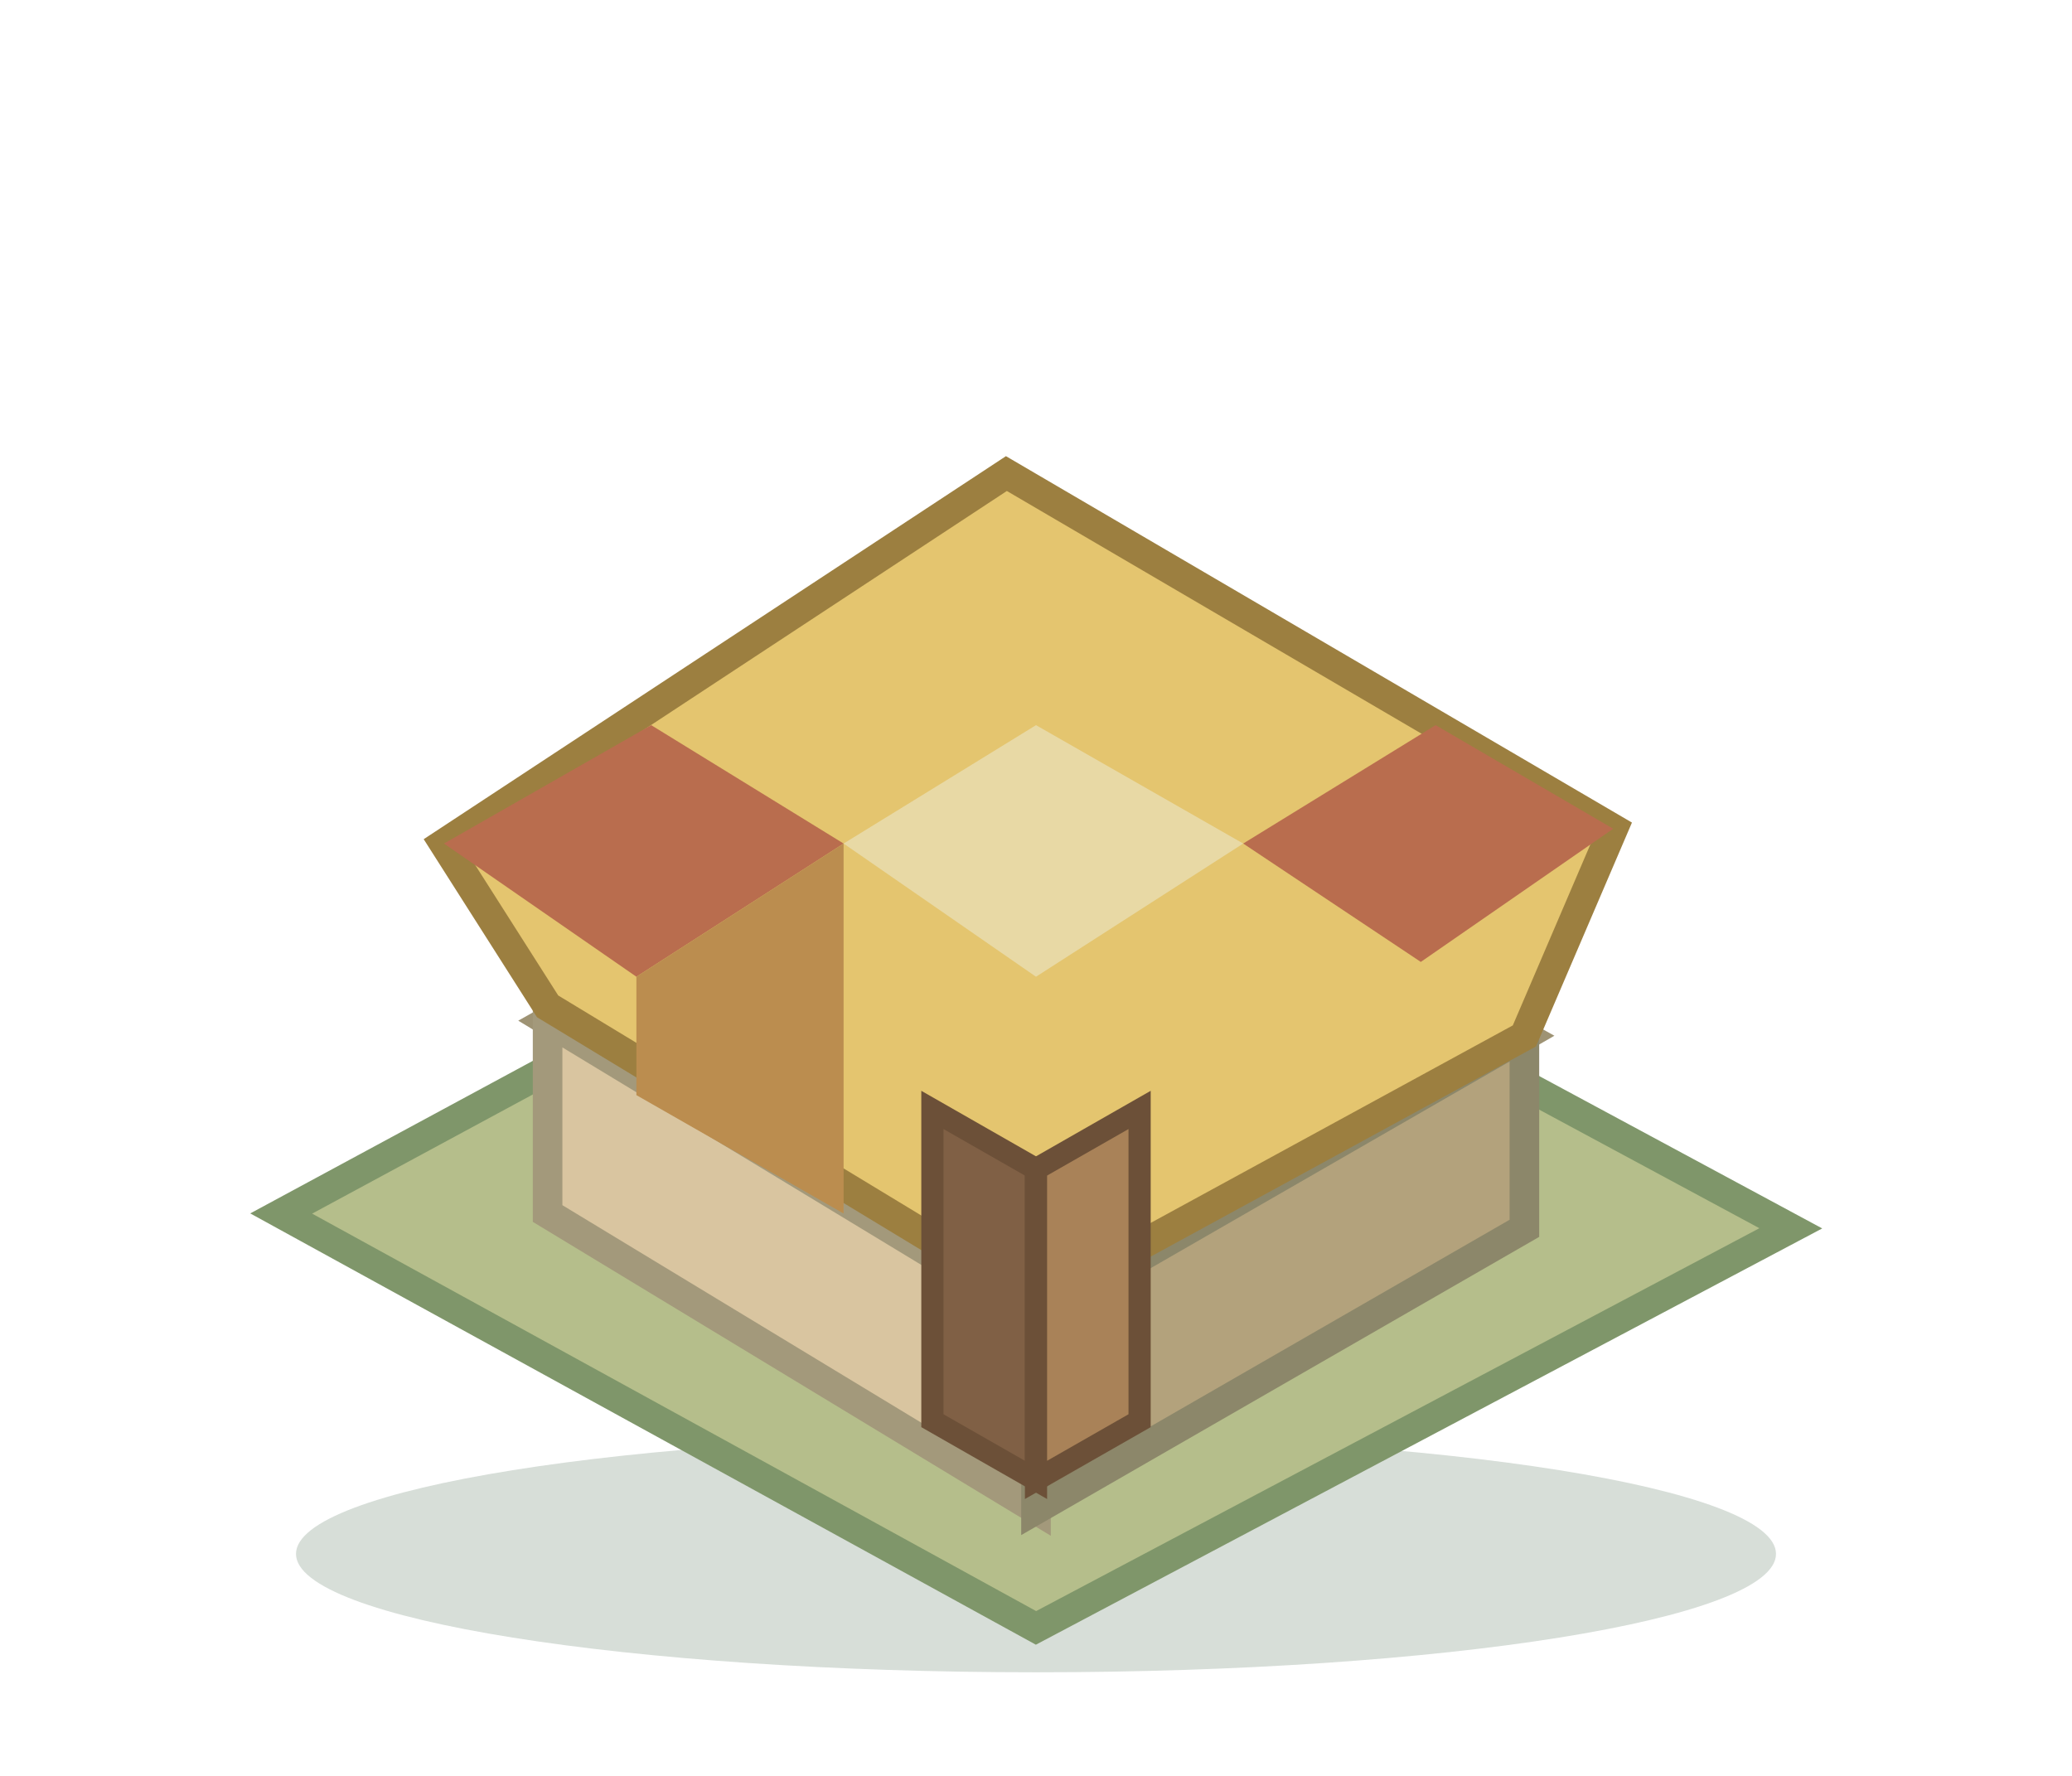
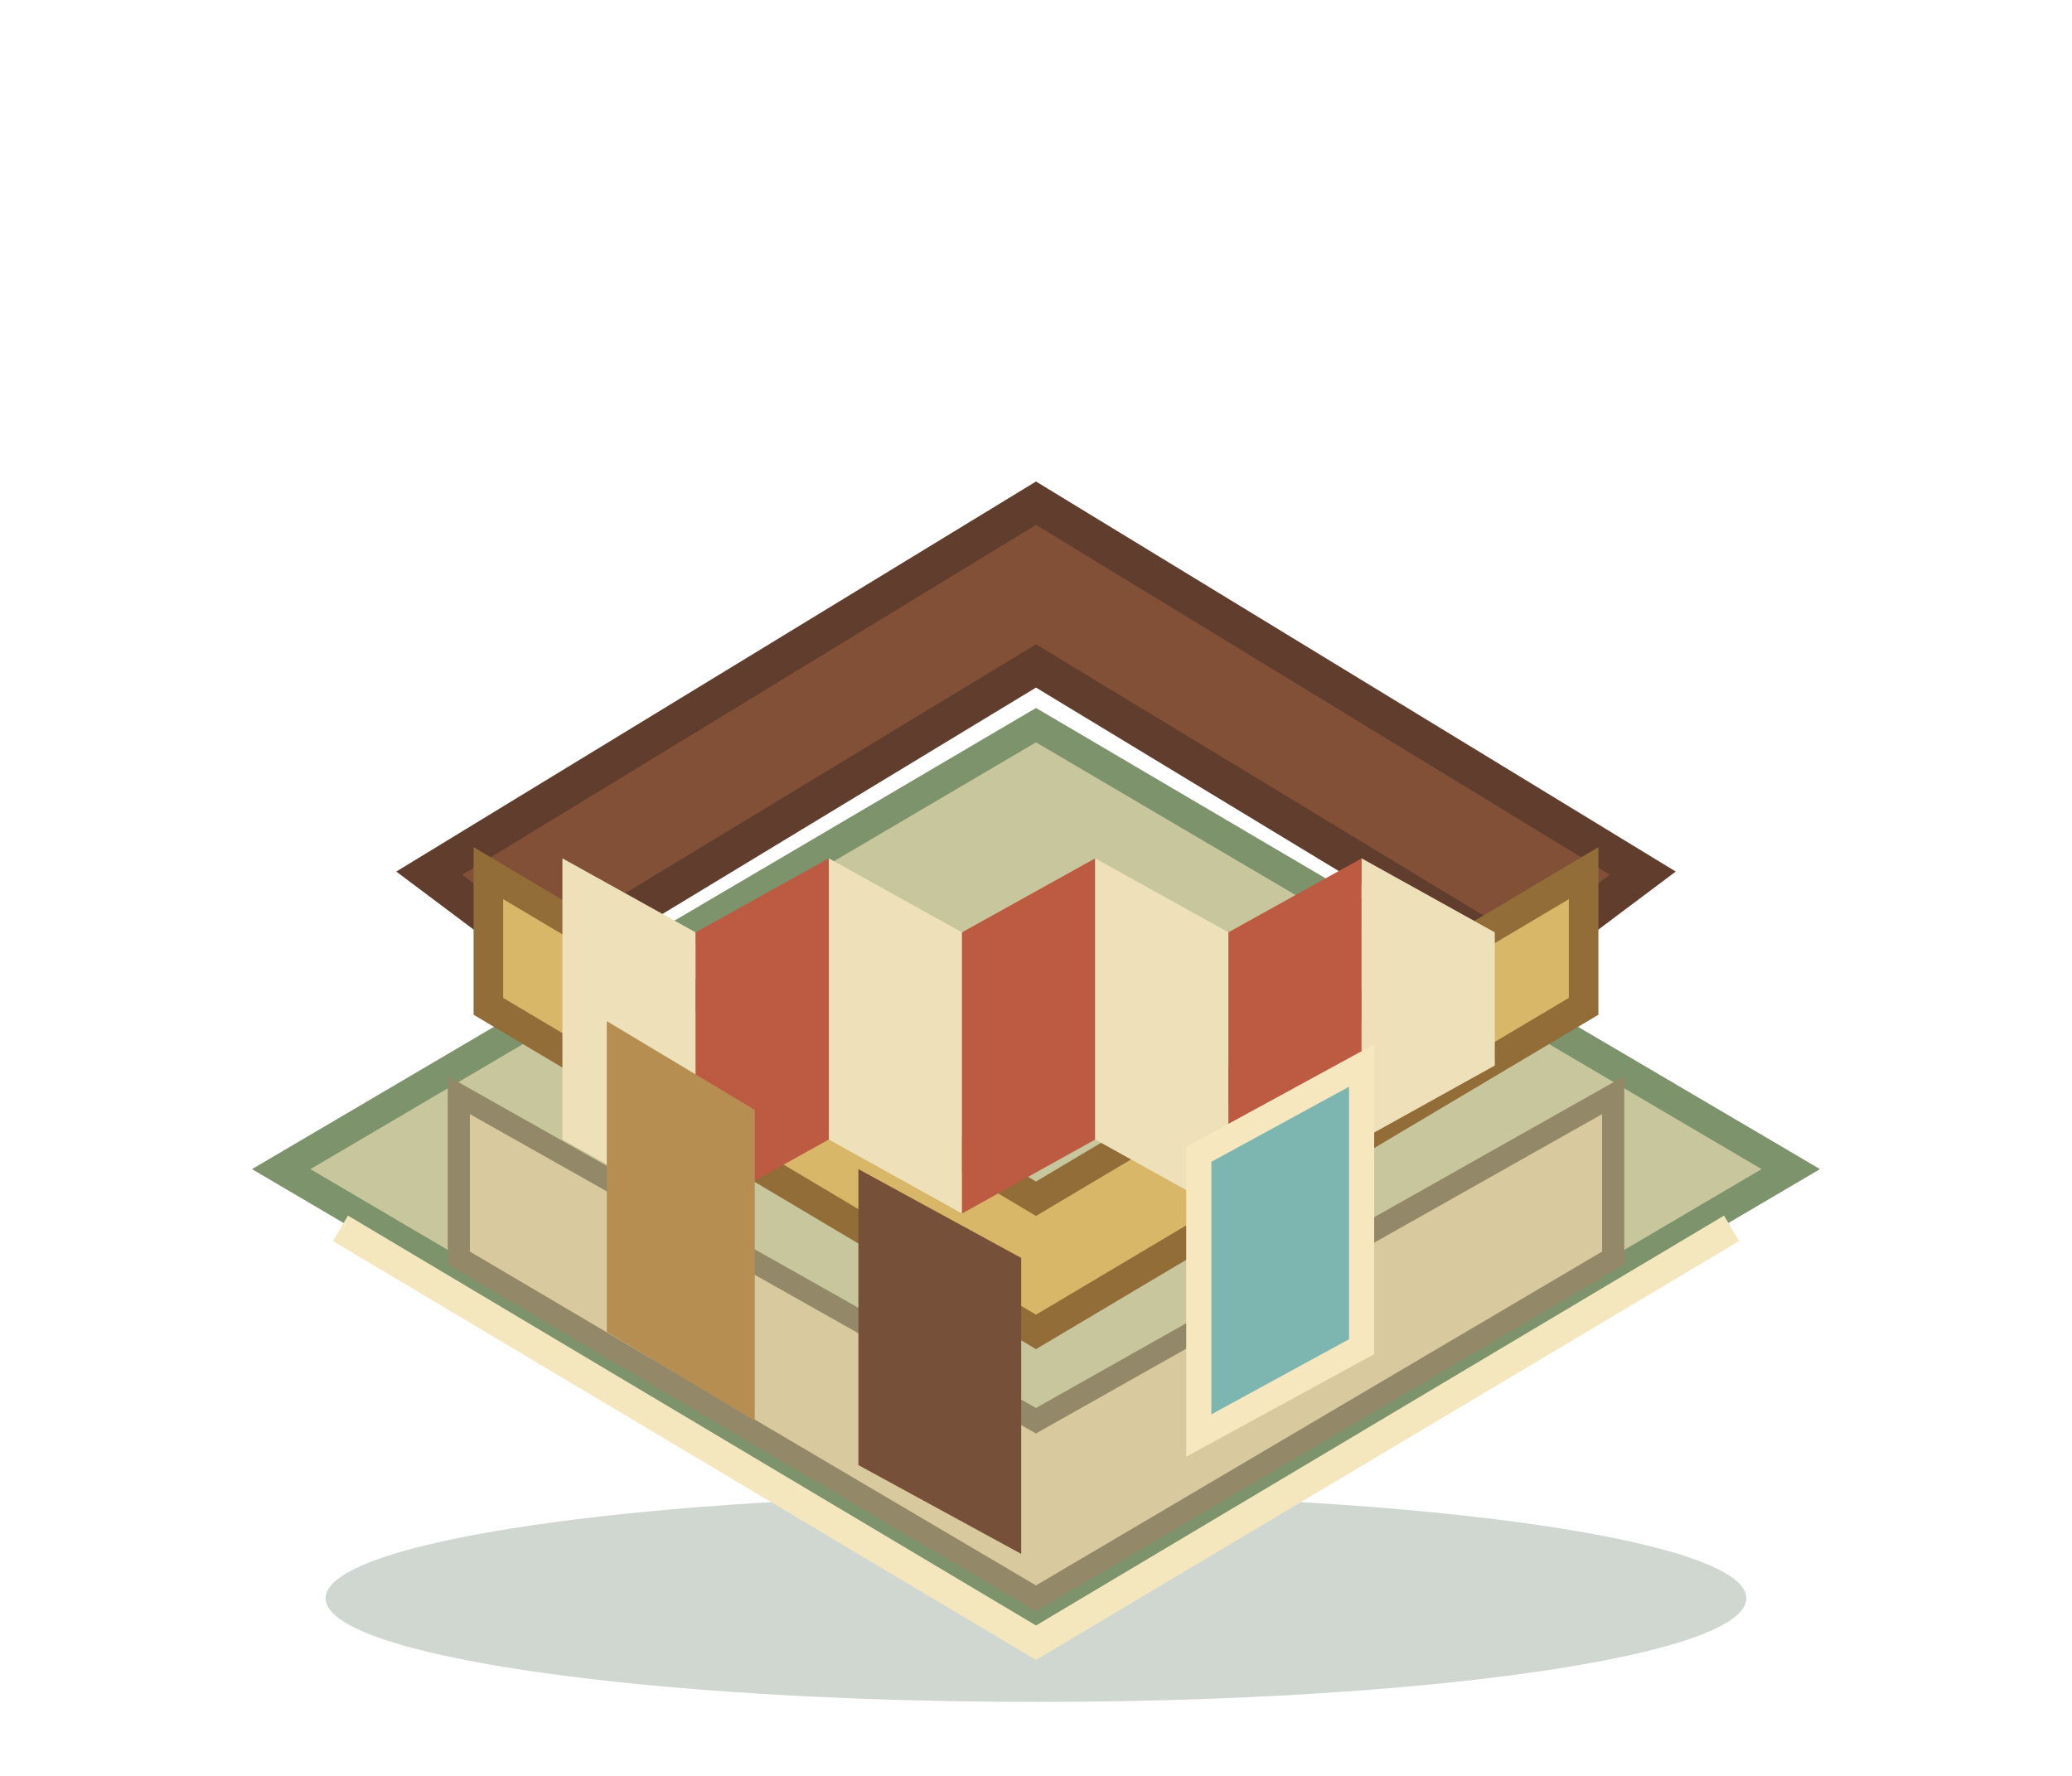
<svg xmlns="http://www.w3.org/2000/svg" width="140" height="120" viewBox="0 0 140 120">
-   <ellipse cx="70" cy="105" rx="50" ry="8" fill="#35593d" opacity=".2" />
-   <path d="M19 82 69 55 121 83 70 110Z" fill="#b5be8b" stroke="#7f966a" stroke-width="2" />
-   <path d="M37 69 69 51 103 70 70 89Z" fill="#d7c29a" stroke="#9e9374" stroke-width="2" />
-   <path d="M37 69 70 89 70 102 37 82Z" fill="#d9c5a0" stroke="#a3997b" stroke-width="2" />
-   <path d="M70 89 103 70 103 83 70 102Z" fill="#b3a27c" stroke="#8c876a" stroke-width="2" />
-   <path d="M30 57 68 32 109 56 103 70 70 88 37 68Z" fill="#e4c56f" stroke="#9c7f40" stroke-width="2" />
-   <path d="M30 57 44 49 57 57 43 66Z" fill="#b96d4e" />
-   <path d="M57 57 70 49 84 57 70 66Z" fill="#e8d9a5" />
-   <path d="M84 57 97 49 109 56 96 65Z" fill="#b96d4e" />
-   <path d="M43 66 57 57 57 82 43 74Z" fill="#bb8d4f" />
-   <path d="M63 75 70 79 70 100 63 96Z" fill="#806045" stroke="#6c5038" stroke-width="1.5" />
-   <path d="M70 79 77 75 77 96 70 100Z" fill="#a98258" stroke="#6c5038" stroke-width="1.5" />
+   <ellipse cx="70" cy="108" rx="48" ry="7" fill="#27472f" opacity=".22" />
+   <path d="M19 79 70 49 121 79 70 109Z" fill="#c7c69c" stroke="#7c936b" stroke-width="2" />
+   <path d="M31 74 70 96 109 74 109 85 70 108 31 85Z" fill="#d9c99e" stroke="#938968" stroke-width="1.5" />
+   <path d="M29 59 70 34 111 59 103 65 70 45 37 65Z" fill="#815037" stroke="#603d2c" stroke-width="2.5" />
+   <path d="M33 59 70 81 107 59 107 68 70 90 33 68Z" fill="#d8b768" stroke="#926d37" stroke-width="2" />
+   <path d="M38 58V77L47 82V63Z" fill="#eee0b8" />
+   <path d="M47 63V82L56 77V58Z" fill="#bd5a42" />
+   <path d="M56 58V77L65 82V63Z" fill="#eee0b8" />
+   <path d="M65 63V82L74 77V58Z" fill="#bd5a42" />
+   <path d="M74 58V77L83 82V63Z" fill="#eee0b8" />
+   <path d="M83 63V82L92 77V58Z" fill="#bd5a42" />
+   <path d="M92 58V77L101 72V63Z" fill="#eee0b8" />
+   <path d="M41 69 51 75V96L41 90Z" fill="#b78e52" />
+   <path d="M58 79 69 85V105L58 99Z" fill="#765039" />
+   <path d="M81 78 92 72V91L81 97Z" fill="#7db5b1" stroke="#f7e7bf" stroke-width="1.7" />
+   <path d="M23 83 70 111 117 83" fill="none" stroke="#f4e7be" stroke-width="2" />
</svg>
